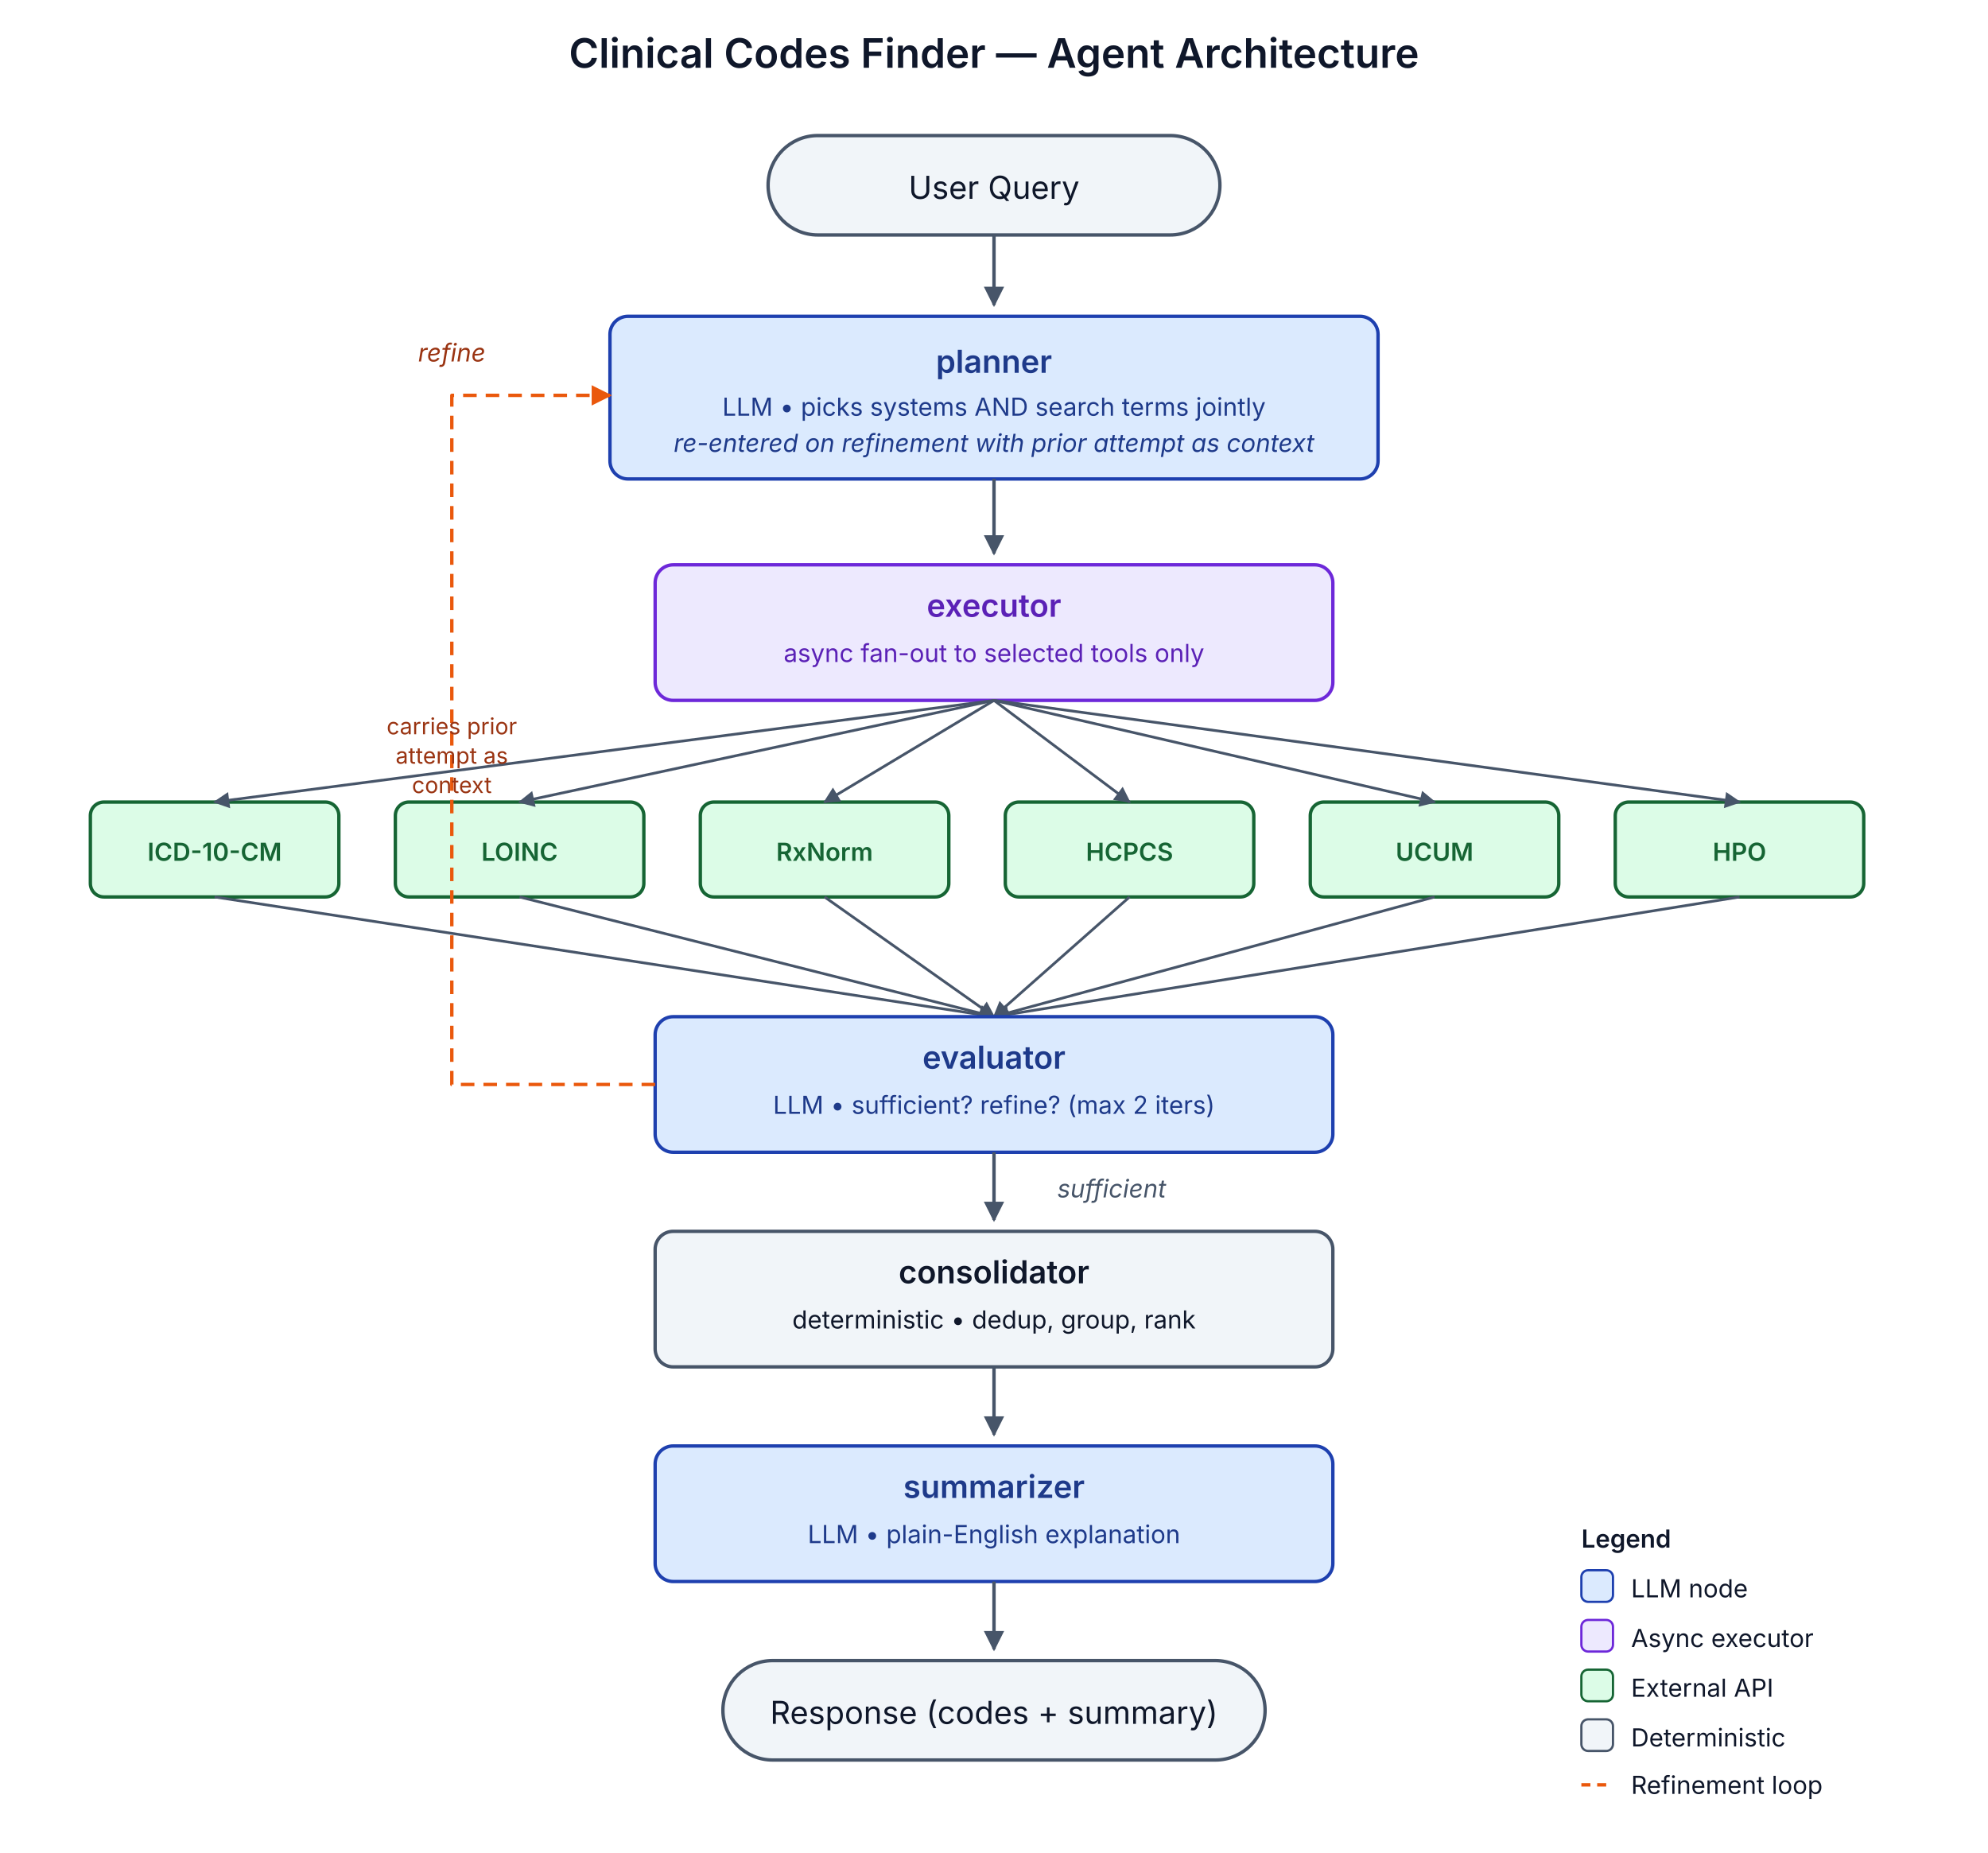
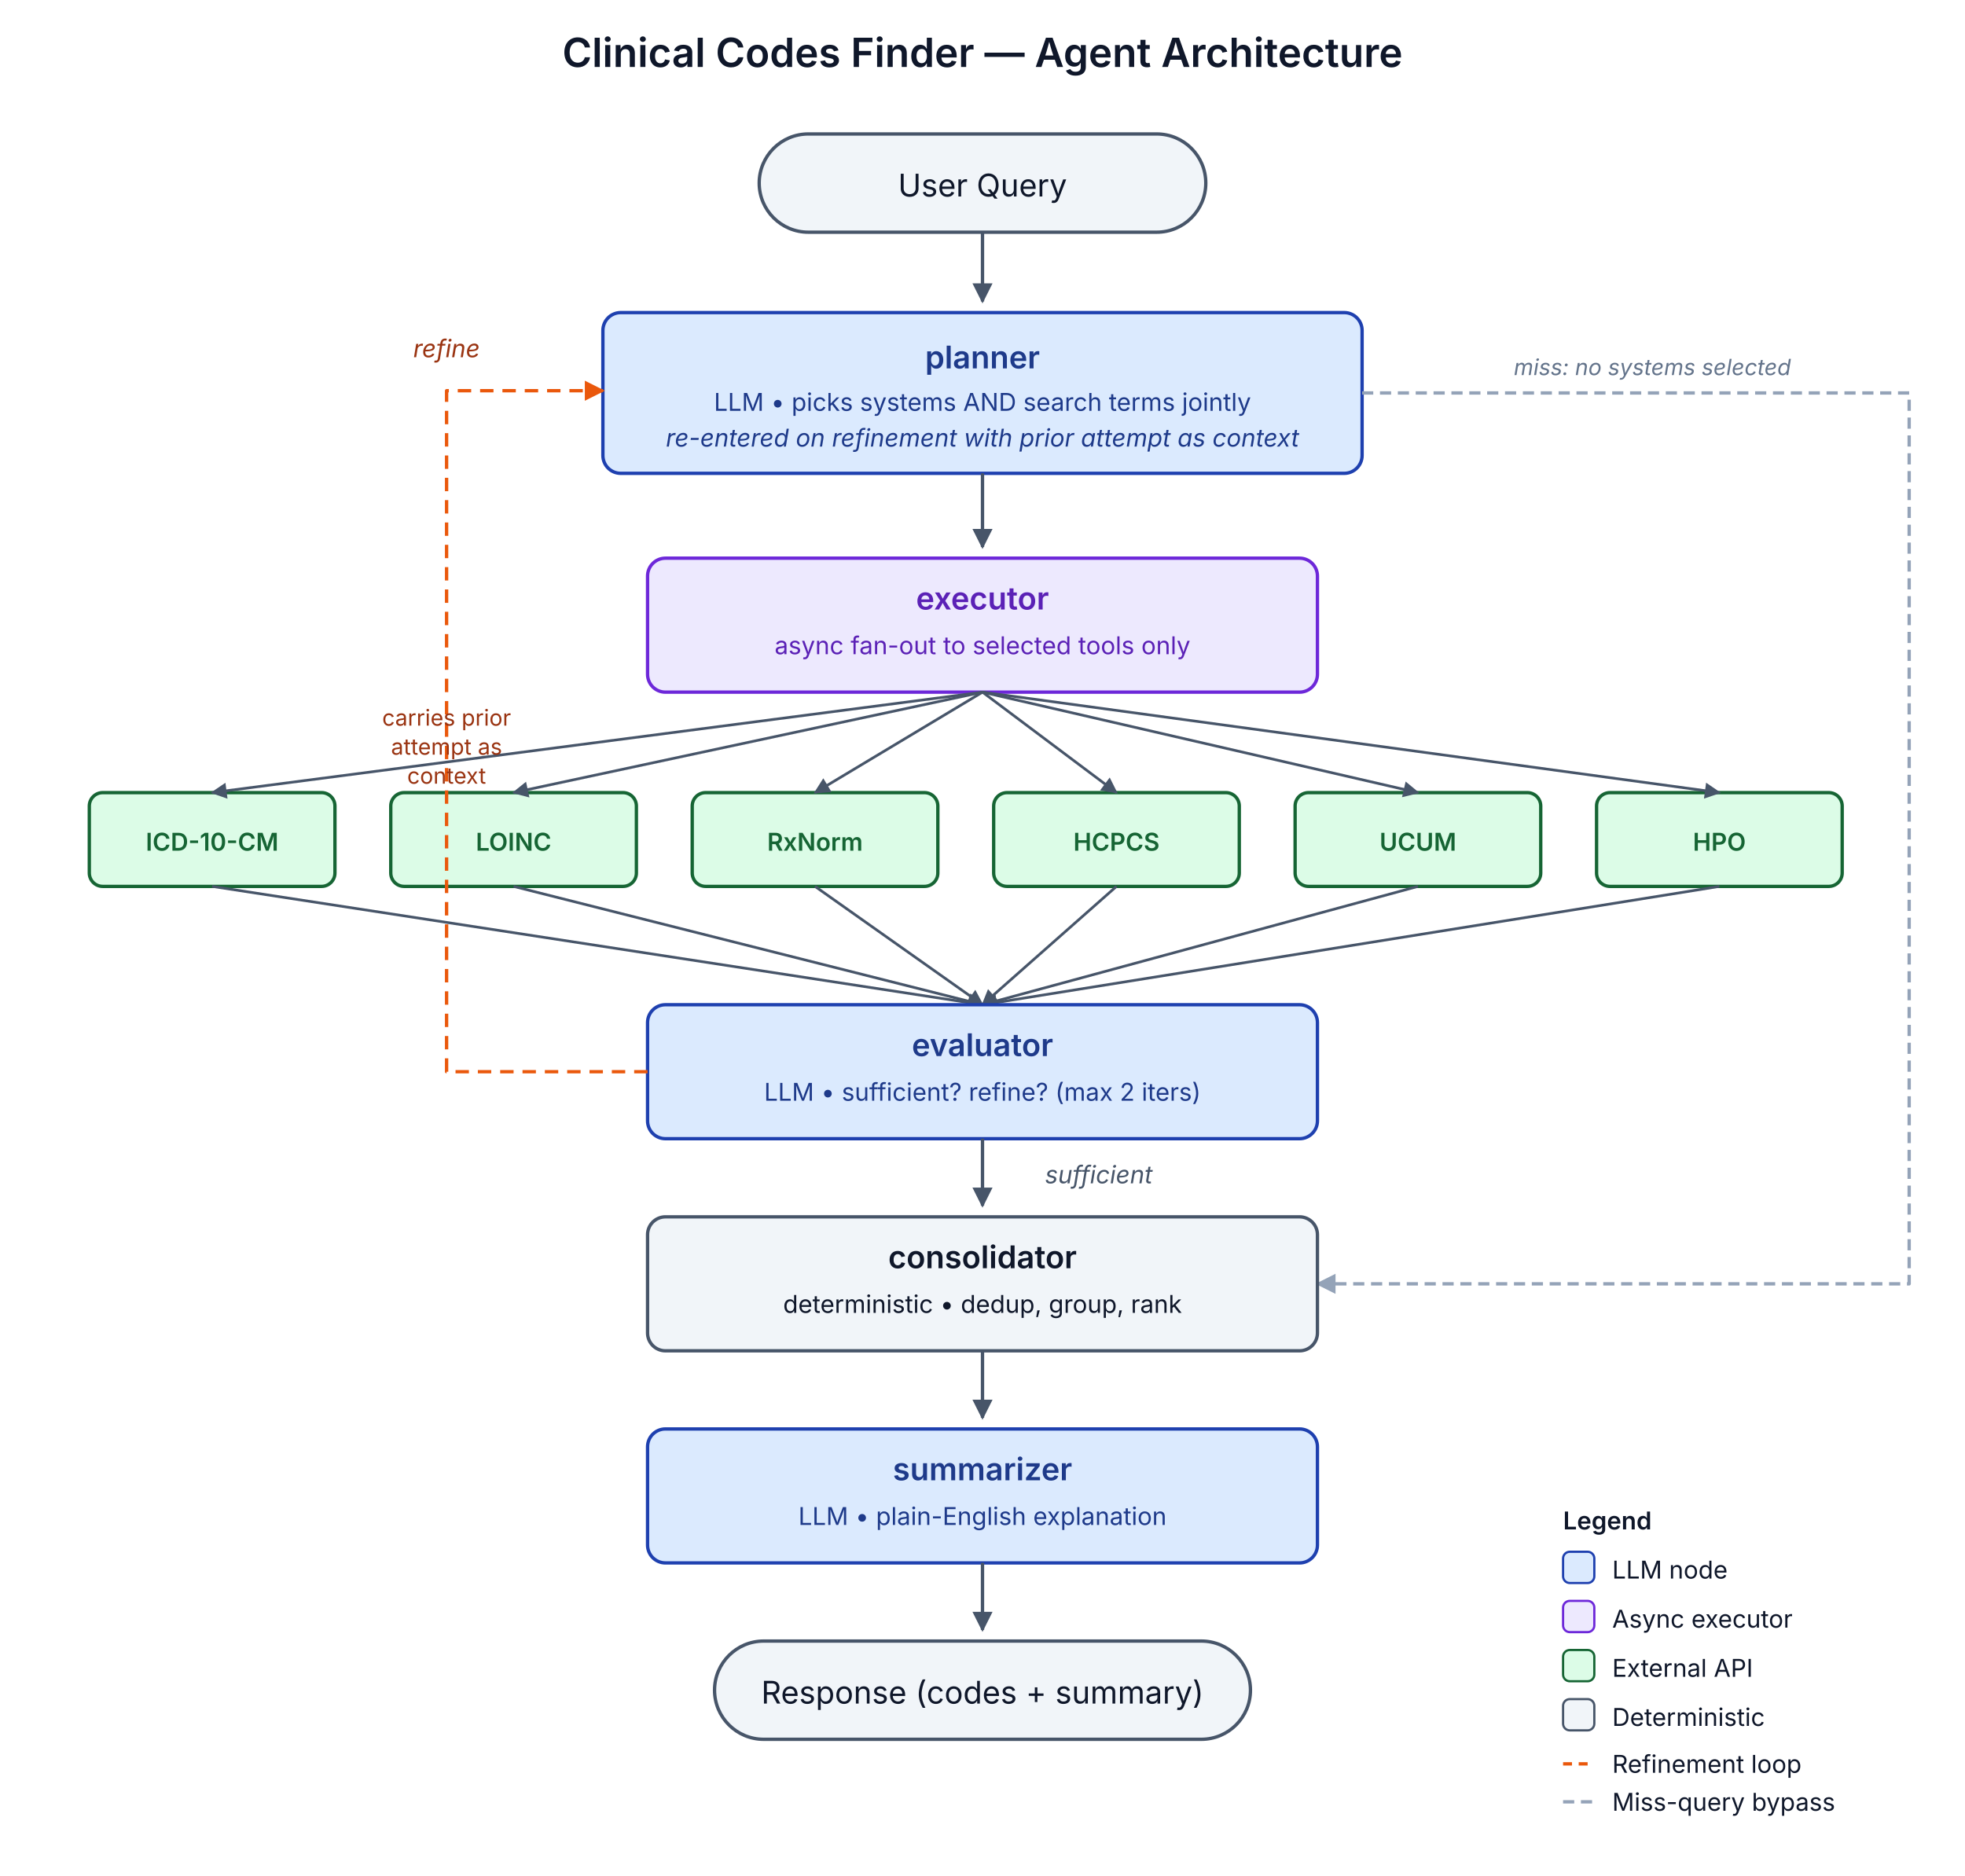
- <svg xmlns="http://www.w3.org/2000/svg" viewBox="0 0 880 820" font-family="system-ui, -apple-system, sans-serif">
+ <svg xmlns="http://www.w3.org/2000/svg" viewBox="0 0 880 840" font-family="system-ui, -apple-system, sans-serif">
  <defs>
    <marker id="arrow" viewBox="0 0 10 10" refX="9" refY="5" markerWidth="6" markerHeight="6" orient="auto-start-reverse">
      <path d="M 0 0 L 10 5 L 0 10 z" fill="#475569" />
    </marker>
    <marker id="arrow-loop" viewBox="0 0 10 10" refX="9" refY="5" markerWidth="6" markerHeight="6" orient="auto-start-reverse">
      <path d="M 0 0 L 10 5 L 0 10 z" fill="#ea580c" />
+     </marker>
+     <marker id="arrow-skip" viewBox="0 0 10 10" refX="9" refY="5" markerWidth="6" markerHeight="6" orient="auto-start-reverse">
+       <path d="M 0 0 L 10 5 L 0 10 z" fill="#94a3b8" />
    </marker>
  </defs>
  <text x="440" y="30" text-anchor="middle" font-size="18" font-weight="600" fill="#0f172a">
    Clinical Codes Finder — Agent Architecture
  </text>
  <g transform="translate(700, 685)" font-size="11">
    <text x="0" y="0" font-weight="600" fill="#0f172a">Legend</text>
    <rect x="0" y="10" width="14" height="14" rx="3" fill="#dbeafe" stroke="#1e40af" />
    <text x="22" y="22" fill="#0f172a">LLM node</text>
    <rect x="0" y="32" width="14" height="14" rx="3" fill="#ede9fe" stroke="#6d28d9" />
    <text x="22" y="44" fill="#0f172a">Async executor</text>
    <rect x="0" y="54" width="14" height="14" rx="3" fill="#dcfce7" stroke="#166534" />
    <text x="22" y="66" fill="#0f172a">External API</text>
    <rect x="0" y="76" width="14" height="14" rx="3" fill="#f1f5f9" stroke="#475569" />
    <text x="22" y="88" fill="#0f172a">Deterministic</text>
    <line x1="0" y1="105" x2="14" y2="105" stroke="#ea580c" stroke-width="1.5" stroke-dasharray="4 3" />
    <text x="22" y="109" fill="#0f172a">Refinement loop</text>
+     <line x1="0" y1="122" x2="14" y2="122" stroke="#94a3b8" stroke-width="1.5" stroke-dasharray="5 3" />
+     <text x="22" y="126" fill="#0f172a">Miss-query bypass</text>
  </g>
  <rect x="340" y="60" width="200" height="44" rx="22" fill="#f1f5f9" stroke="#475569" stroke-width="1.5" />
  <text x="440" y="88" text-anchor="middle" font-size="14" fill="#0f172a">User Query</text>
  <line x1="440" y1="104" x2="440" y2="135" stroke="#475569" stroke-width="1.5" marker-end="url(#arrow)" />
  <rect x="270" y="140" width="340" height="72" rx="8" fill="#dbeafe" stroke="#1e40af" stroke-width="1.5" />
  <text x="440" y="165" text-anchor="middle" font-size="14" font-weight="600" fill="#1e3a8a">planner</text>
  <text x="440" y="184" text-anchor="middle" font-size="11" fill="#1e3a8a">LLM • picks systems AND search terms jointly</text>
  <text x="440" y="200" text-anchor="middle" font-size="11" font-style="italic" fill="#1e3a8a">re-entered on refinement with prior attempt as context</text>
  <line x1="440" y1="212" x2="440" y2="245" stroke="#475569" stroke-width="1.5" marker-end="url(#arrow)" />
+   <path d="M 610 176 L 855 176 L 855 575 L 590 575" stroke="#94a3b8" stroke-width="1.5" stroke-dasharray="5 3" fill="none" stroke-linejoin="round" marker-end="url(#arrow-skip)" />
+   <text x="740" y="168" text-anchor="middle" font-size="10" font-style="italic" fill="#64748b">miss: no systems selected</text>
  <rect x="290" y="250" width="300" height="60" rx="8" fill="#ede9fe" stroke="#6d28d9" stroke-width="1.5" />
  <text x="440" y="273" text-anchor="middle" font-size="14" font-weight="600" fill="#5b21b6">executor</text>
  <text x="440" y="293" text-anchor="middle" font-size="11" fill="#5b21b6">async fan-out to selected tools only</text>
  <g font-size="11" font-weight="600" fill="#166534">
    <rect x="40" y="355" width="110" height="42" rx="6" fill="#dcfce7" stroke="#166534" stroke-width="1.5" />
    <text x="95" y="381" text-anchor="middle">ICD-10-CM</text>
    <rect x="175" y="355" width="110" height="42" rx="6" fill="#dcfce7" stroke="#166534" stroke-width="1.5" />
    <text x="230" y="381" text-anchor="middle">LOINC</text>
    <rect x="310" y="355" width="110" height="42" rx="6" fill="#dcfce7" stroke="#166534" stroke-width="1.5" />
    <text x="365" y="381" text-anchor="middle">RxNorm</text>
    <rect x="445" y="355" width="110" height="42" rx="6" fill="#dcfce7" stroke="#166534" stroke-width="1.5" />
    <text x="500" y="381" text-anchor="middle">HCPCS</text>
    <rect x="580" y="355" width="110" height="42" rx="6" fill="#dcfce7" stroke="#166534" stroke-width="1.5" />
    <text x="635" y="381" text-anchor="middle">UCUM</text>
    <rect x="715" y="355" width="110" height="42" rx="6" fill="#dcfce7" stroke="#166534" stroke-width="1.5" />
    <text x="770" y="381" text-anchor="middle">HPO</text>
  </g>
  <g stroke="#475569" stroke-width="1.2" fill="none">
    <line x1="440" y1="310" x2="95" y2="355" marker-end="url(#arrow)" />
    <line x1="440" y1="310" x2="230" y2="355" marker-end="url(#arrow)" />
    <line x1="440" y1="310" x2="365" y2="355" marker-end="url(#arrow)" />
    <line x1="440" y1="310" x2="500" y2="355" marker-end="url(#arrow)" />
    <line x1="440" y1="310" x2="635" y2="355" marker-end="url(#arrow)" />
    <line x1="440" y1="310" x2="770" y2="355" marker-end="url(#arrow)" />
  </g>
  <g stroke="#475569" stroke-width="1.2" fill="none">
    <line x1="95" y1="397" x2="440" y2="450" marker-end="url(#arrow)" />
    <line x1="230" y1="397" x2="440" y2="450" marker-end="url(#arrow)" />
    <line x1="365" y1="397" x2="440" y2="450" marker-end="url(#arrow)" />
    <line x1="500" y1="397" x2="440" y2="450" marker-end="url(#arrow)" />
    <line x1="635" y1="397" x2="440" y2="450" marker-end="url(#arrow)" />
    <line x1="770" y1="397" x2="440" y2="450" marker-end="url(#arrow)" />
  </g>
  <rect x="290" y="450" width="300" height="60" rx="8" fill="#dbeafe" stroke="#1e40af" stroke-width="1.5" />
  <text x="440" y="473" text-anchor="middle" font-size="14" font-weight="600" fill="#1e3a8a">evaluator</text>
  <text x="440" y="493" text-anchor="middle" font-size="11" fill="#1e3a8a">LLM • sufficient? refine? (max 2 iters)</text>
  <path d="M 290 480 L 200 480 L 200 175 L 270 175" stroke="#ea580c" stroke-width="1.5" stroke-dasharray="6 4" fill="none" stroke-linejoin="round" marker-end="url(#arrow-loop)" />
  <text x="200" y="160" text-anchor="middle" font-size="11" font-style="italic" fill="#9a3412">refine</text>
  <text x="200" y="325" text-anchor="middle" font-size="10" fill="#9a3412">carries prior</text>
  <text x="200" y="338" text-anchor="middle" font-size="10" fill="#9a3412">attempt as</text>
  <text x="200" y="351" text-anchor="middle" font-size="10" fill="#9a3412">context</text>
  <line x1="440" y1="510" x2="440" y2="540" stroke="#475569" stroke-width="1.5" marker-end="url(#arrow)" />
  <text x="468" y="530" font-size="11" font-style="italic" fill="#475569">sufficient</text>
  <rect x="290" y="545" width="300" height="60" rx="8" fill="#f1f5f9" stroke="#475569" stroke-width="1.5" />
  <text x="440" y="568" text-anchor="middle" font-size="14" font-weight="600" fill="#0f172a">consolidator</text>
  <text x="440" y="588" text-anchor="middle" font-size="11" fill="#0f172a">deterministic • dedup, group, rank</text>
  <line x1="440" y1="605" x2="440" y2="635" stroke="#475569" stroke-width="1.5" marker-end="url(#arrow)" />
  <rect x="290" y="640" width="300" height="60" rx="8" fill="#dbeafe" stroke="#1e40af" stroke-width="1.5" />
  <text x="440" y="663" text-anchor="middle" font-size="14" font-weight="600" fill="#1e3a8a">summarizer</text>
  <text x="440" y="683" text-anchor="middle" font-size="11" fill="#1e3a8a">LLM • plain-English explanation</text>
  <line x1="440" y1="700" x2="440" y2="730" stroke="#475569" stroke-width="1.5" marker-end="url(#arrow)" />
  <rect x="320" y="735" width="240" height="44" rx="22" fill="#f1f5f9" stroke="#475569" stroke-width="1.5" />
  <text x="440" y="763" text-anchor="middle" font-size="14" fill="#0f172a">Response (codes + summary)</text>
</svg>
